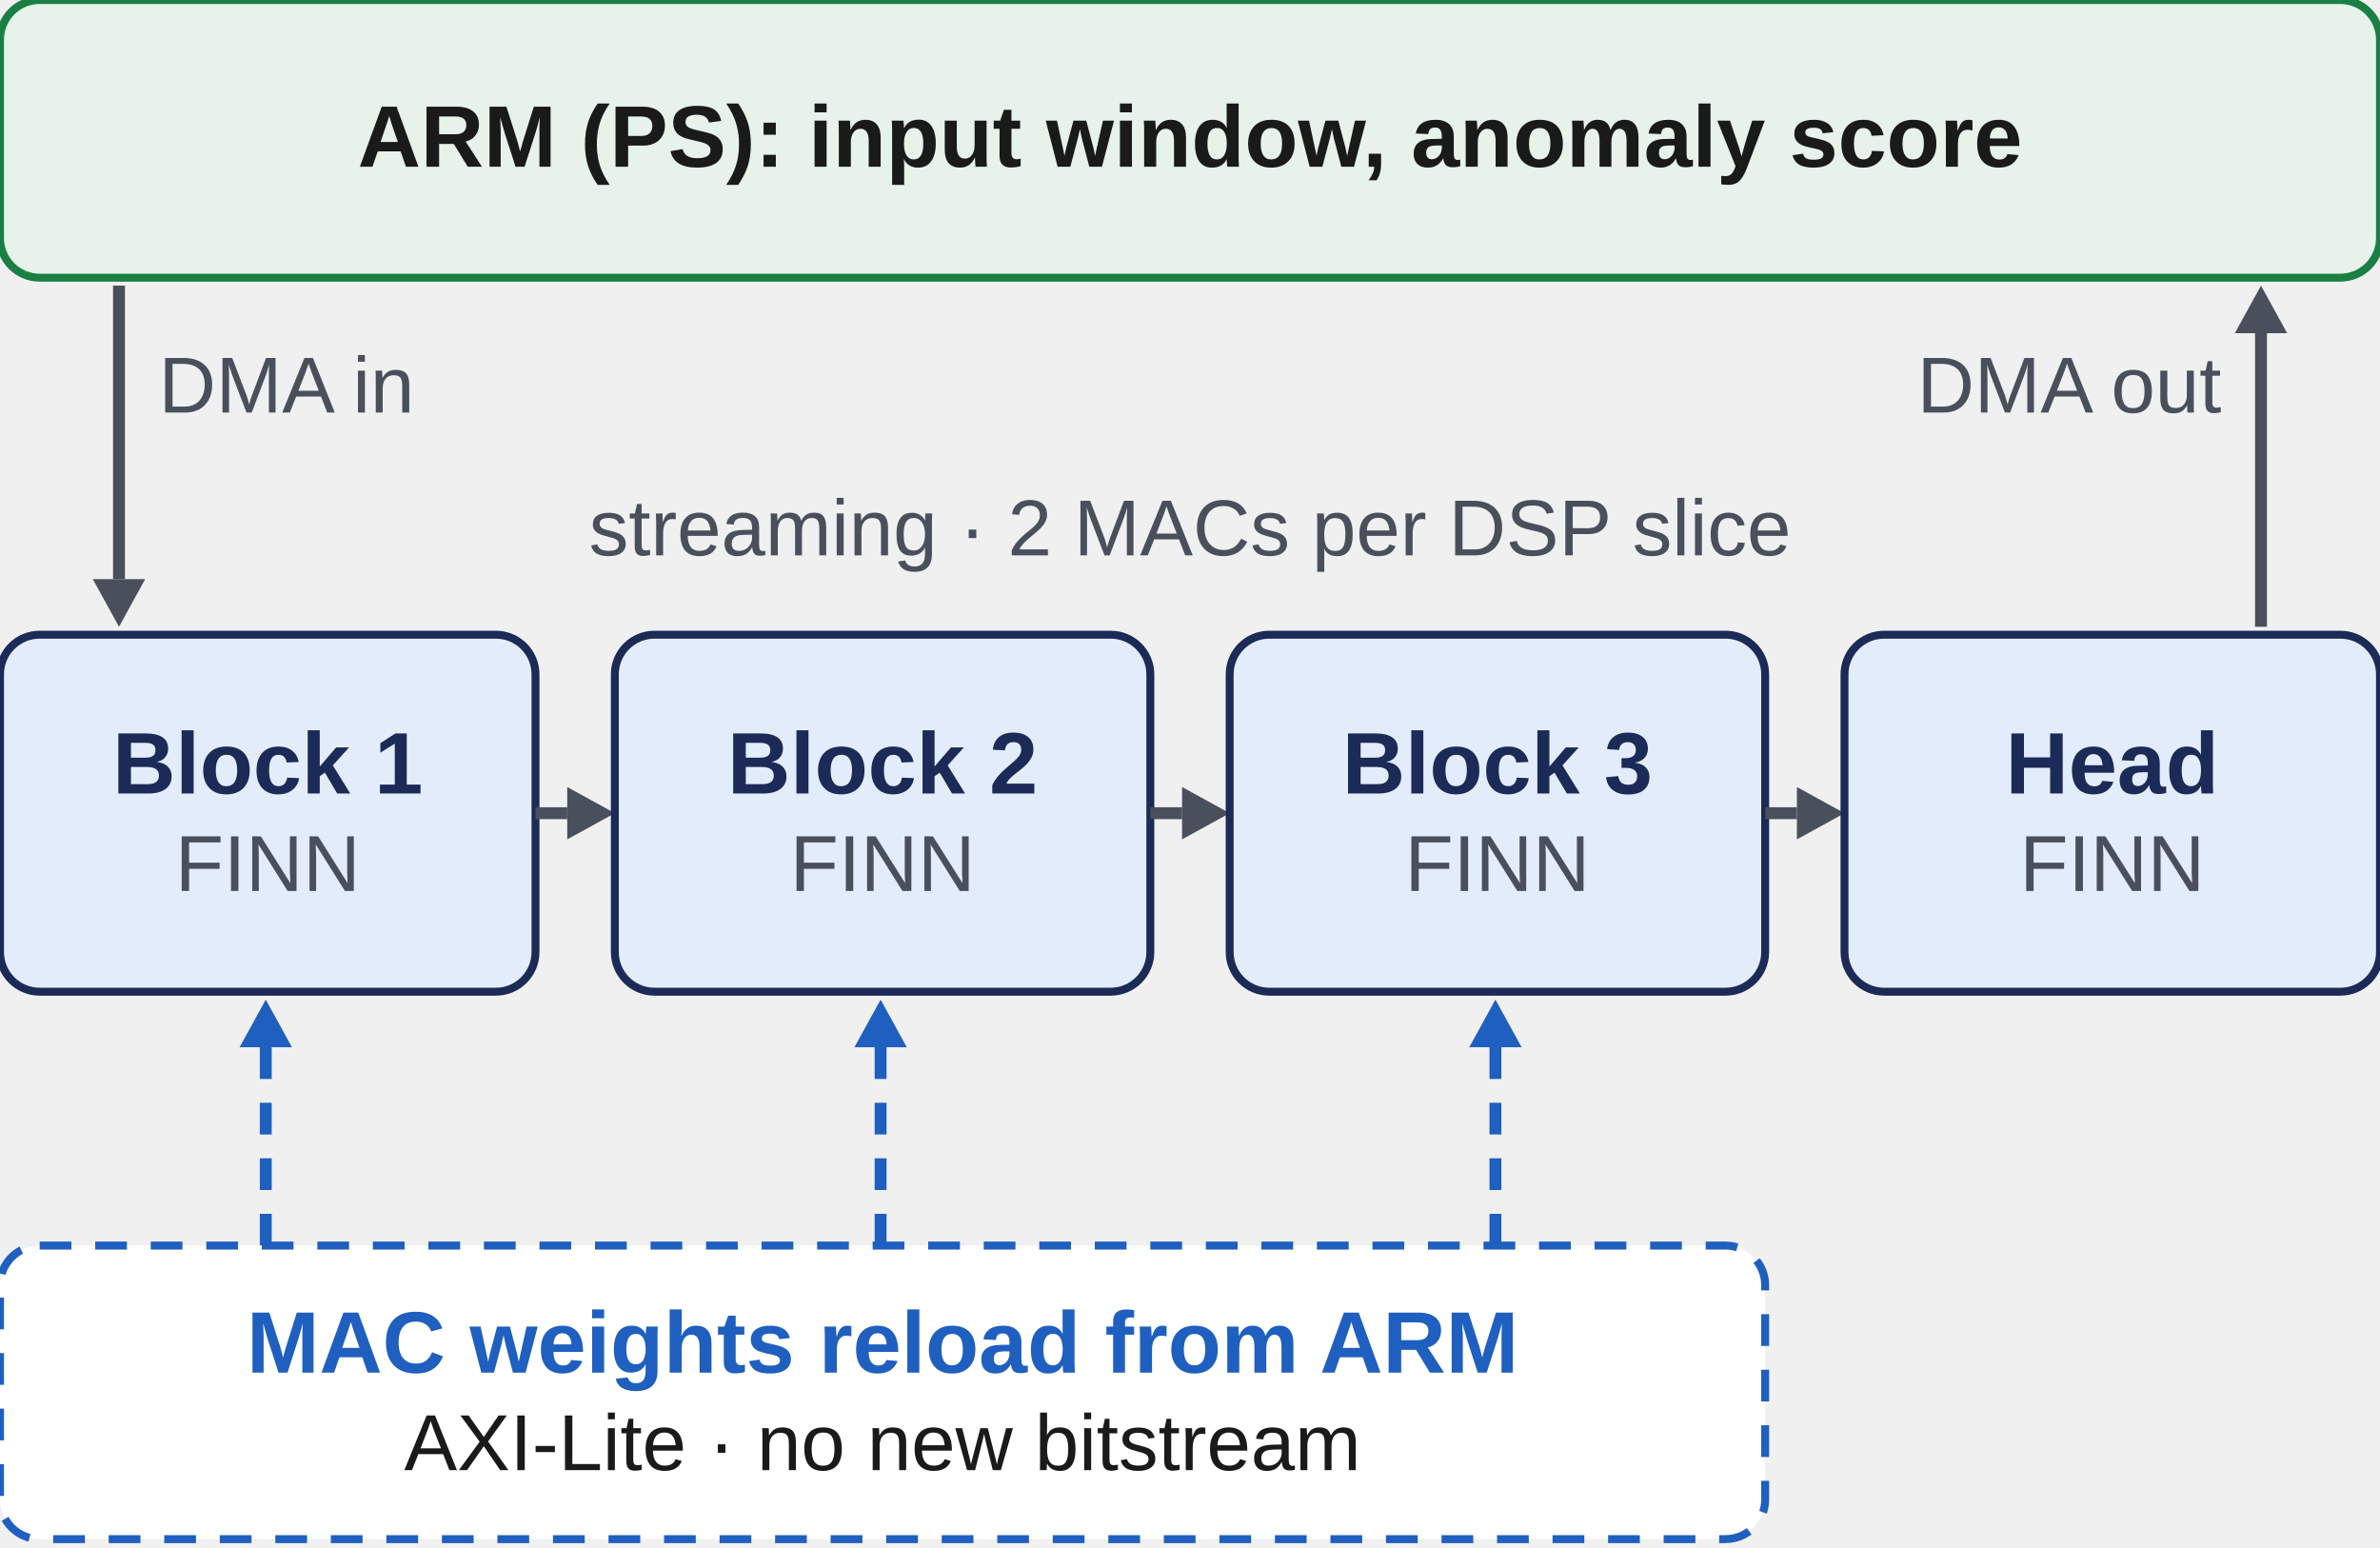
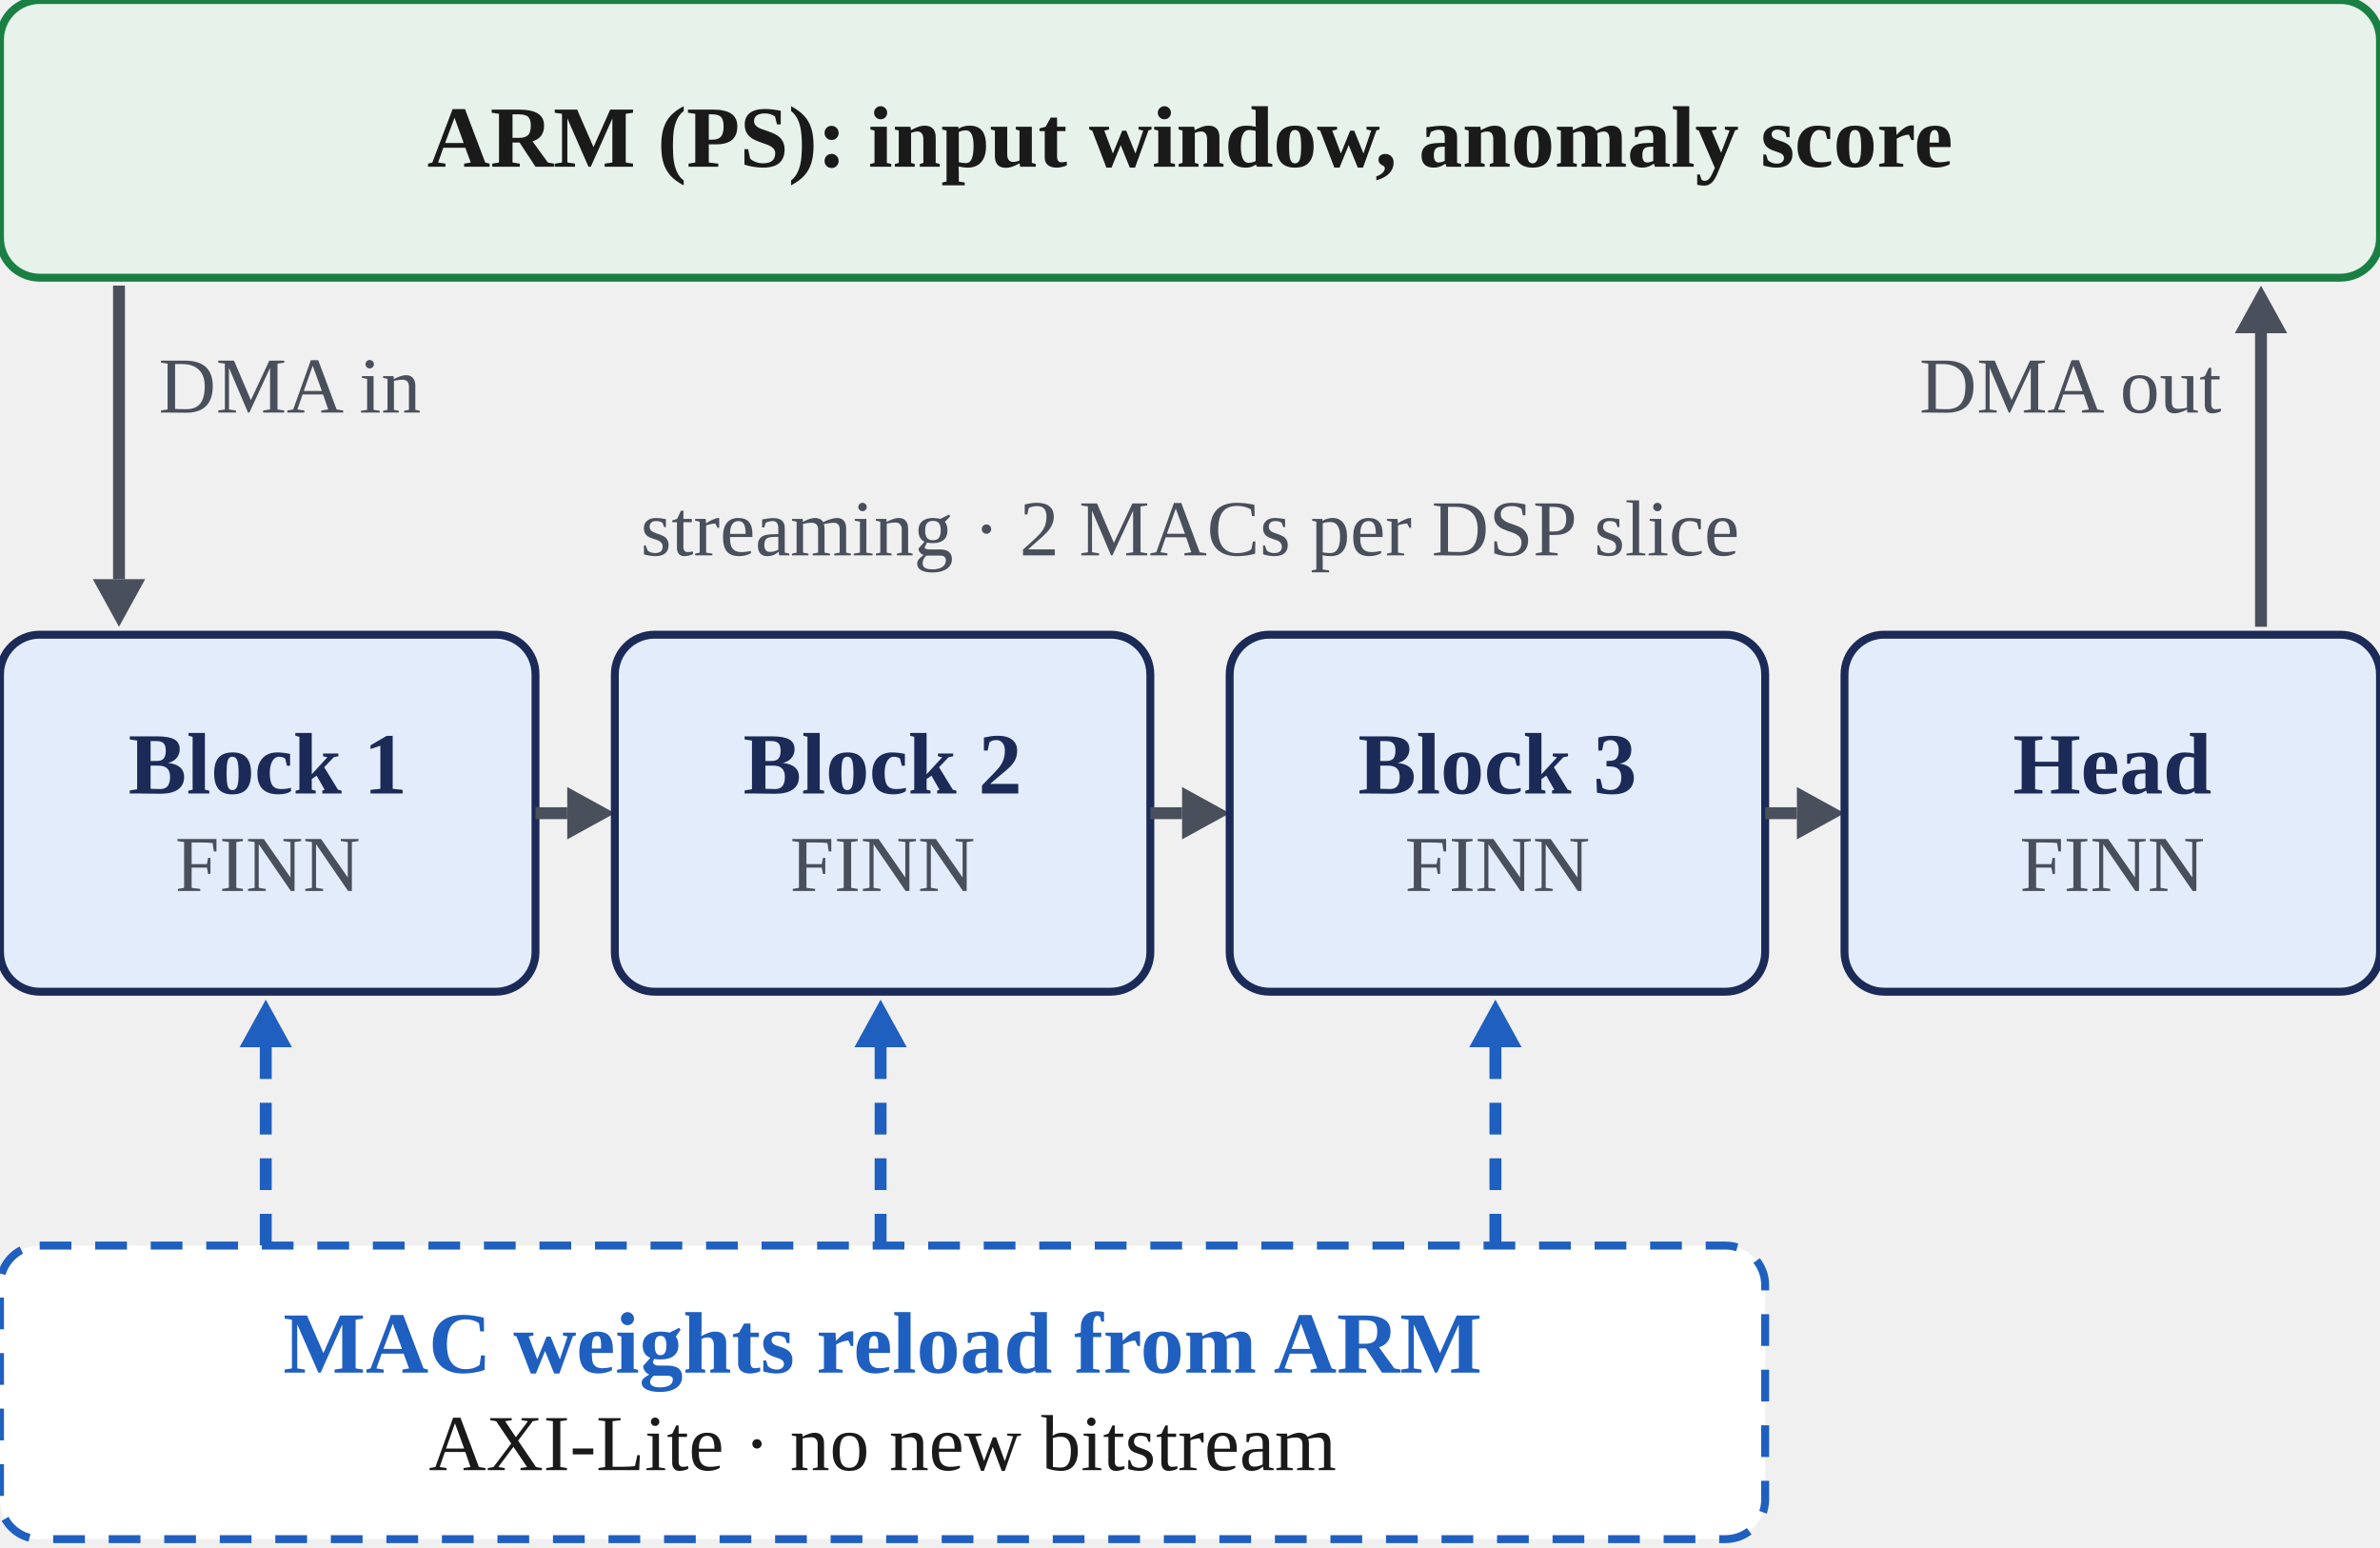
<svg xmlns="http://www.w3.org/2000/svg" width="600" height="390" viewBox="0 0 600 390">
  <rect x="0" y="0" width="600" height="70" rx="10" fill="#e6f2ea" stroke="#1a7f43" stroke-width="2" />
-   <text x="300" y="42.04" font-family="Arial, Helvetica, sans-serif" font-size="22" font-weight="700" fill="#1a1a1a" text-anchor="middle">ARM (PS): input window, anomaly score</text>
+   <text x="300" y="42.04" font-family="Cambria, Georgia, Times New Roman, serif" font-size="22" font-weight="700" fill="#1a1a1a" text-anchor="middle">ARM (PS): input window, anomaly score</text>
  <rect x="0" y="160" width="135" height="90" rx="10" fill="#e3ecfa" stroke="#1b2a57" stroke-width="2" />
-   <text x="67.5" y="200.04" font-family="Arial, Helvetica, sans-serif" font-size="22" font-weight="700" fill="#1b2a57" text-anchor="middle">Block 1</text>
-   <text x="67.5" y="224.6" font-family="Arial, Helvetica, sans-serif" font-size="20" font-weight="400" fill="#4a4f5c" text-anchor="middle">FINN</text>
+   <text x="67.5" y="200.04" font-family="Cambria, Georgia, Times New Roman, serif" font-size="22" font-weight="700" fill="#1b2a57" text-anchor="middle">Block 1</text>
+   <text x="67.5" y="224.6" font-family="Cambria, Georgia, Times New Roman, serif" font-size="20" font-weight="400" fill="#4a4f5c" text-anchor="middle">FINN</text>
  <line x1="135" y1="205" x2="143" y2="205" stroke="#4a4f5c" stroke-width="3" />
  <polygon points="155,205 143.0,198.4 143.0,211.6" fill="#4a4f5c" />
  <rect x="155" y="160" width="135" height="90" rx="10" fill="#e3ecfa" stroke="#1b2a57" stroke-width="2" />
-   <text x="222.5" y="200.04" font-family="Arial, Helvetica, sans-serif" font-size="22" font-weight="700" fill="#1b2a57" text-anchor="middle">Block 2</text>
-   <text x="222.5" y="224.6" font-family="Arial, Helvetica, sans-serif" font-size="20" font-weight="400" fill="#4a4f5c" text-anchor="middle">FINN</text>
+   <text x="222.5" y="200.04" font-family="Cambria, Georgia, Times New Roman, serif" font-size="22" font-weight="700" fill="#1b2a57" text-anchor="middle">Block 2</text>
+   <text x="222.5" y="224.6" font-family="Cambria, Georgia, Times New Roman, serif" font-size="20" font-weight="400" fill="#4a4f5c" text-anchor="middle">FINN</text>
  <line x1="290" y1="205" x2="298" y2="205" stroke="#4a4f5c" stroke-width="3" />
  <polygon points="310,205 298.0,198.4 298.0,211.6" fill="#4a4f5c" />
  <rect x="310" y="160" width="135" height="90" rx="10" fill="#e3ecfa" stroke="#1b2a57" stroke-width="2" />
-   <text x="377.5" y="200.04" font-family="Arial, Helvetica, sans-serif" font-size="22" font-weight="700" fill="#1b2a57" text-anchor="middle">Block 3</text>
-   <text x="377.5" y="224.6" font-family="Arial, Helvetica, sans-serif" font-size="20" font-weight="400" fill="#4a4f5c" text-anchor="middle">FINN</text>
+   <text x="377.5" y="200.04" font-family="Cambria, Georgia, Times New Roman, serif" font-size="22" font-weight="700" fill="#1b2a57" text-anchor="middle">Block 3</text>
+   <text x="377.5" y="224.6" font-family="Cambria, Georgia, Times New Roman, serif" font-size="20" font-weight="400" fill="#4a4f5c" text-anchor="middle">FINN</text>
  <line x1="445" y1="205" x2="453" y2="205" stroke="#4a4f5c" stroke-width="3" />
  <polygon points="465,205 453.0,198.4 453.0,211.6" fill="#4a4f5c" />
  <rect x="465" y="160" width="135" height="90" rx="10" fill="#e3ecfa" stroke="#1b2a57" stroke-width="2" />
-   <text x="532.5" y="200.04" font-family="Arial, Helvetica, sans-serif" font-size="22" font-weight="700" fill="#1b2a57" text-anchor="middle">Head</text>
-   <text x="532.5" y="224.6" font-family="Arial, Helvetica, sans-serif" font-size="20" font-weight="400" fill="#4a4f5c" text-anchor="middle">FINN</text>
+   <text x="532.5" y="200.04" font-family="Cambria, Georgia, Times New Roman, serif" font-size="22" font-weight="700" fill="#1b2a57" text-anchor="middle">Head</text>
+   <text x="532.5" y="224.6" font-family="Cambria, Georgia, Times New Roman, serif" font-size="20" font-weight="400" fill="#4a4f5c" text-anchor="middle">FINN</text>
  <line x1="30" y1="72" x2="30" y2="146" stroke="#4a4f5c" stroke-width="3" />
  <polygon points="30,158 36.6,146.0 23.4,146.0" fill="#4a4f5c" />
  <line x1="570" y1="158" x2="570" y2="84" stroke="#4a4f5c" stroke-width="3" />
  <polygon points="570,72 563.4,84.0 576.6,84.0" fill="#4a4f5c" />
-   <text x="40" y="104" font-family="Arial, Helvetica, sans-serif" font-size="20" font-weight="400" fill="#4a4f5c" text-anchor="start">DMA in</text>
-   <text x="560" y="104" font-family="Arial, Helvetica, sans-serif" font-size="20" font-weight="400" fill="#4a4f5c" text-anchor="end">DMA out</text>
-   <text x="300" y="140" font-family="Arial, Helvetica, sans-serif" font-size="20" font-weight="400" fill="#4a4f5c" text-anchor="middle">streaming · 2 MACs per DSP slice</text>
+   <text x="40" y="104" font-family="Cambria, Georgia, Times New Roman, serif" font-size="20" font-weight="400" fill="#4a4f5c" text-anchor="start">DMA in</text>
+   <text x="560" y="104" font-family="Cambria, Georgia, Times New Roman, serif" font-size="20" font-weight="400" fill="#4a4f5c" text-anchor="end">DMA out</text>
+   <text x="300" y="140" font-family="Cambria, Georgia, Times New Roman, serif" font-size="20" font-weight="400" fill="#4a4f5c" text-anchor="middle">streaming · 2 MACs per DSP slice</text>
  <line x1="67" y1="314" x2="67" y2="264" stroke="#1f5fbf" stroke-width="3" stroke-dasharray="8 6" />
  <polygon points="67,252 60.4,264.0 73.6,264.0" fill="#1f5fbf" />
  <line x1="222" y1="314" x2="222" y2="264" stroke="#1f5fbf" stroke-width="3" stroke-dasharray="8 6" />
  <polygon points="222,252 215.4,264.0 228.6,264.0" fill="#1f5fbf" />
  <line x1="377" y1="314" x2="377" y2="264" stroke="#1f5fbf" stroke-width="3" stroke-dasharray="8 6" />
  <polygon points="377,252 370.4,264.0 383.6,264.0" fill="#1f5fbf" />
  <rect x="0" y="314" width="445" height="74" rx="10" fill="#ffffff" stroke="#1f5fbf" stroke-width="2" stroke-dasharray="8 6" />
-   <text x="222.5" y="346.04" font-family="Arial, Helvetica, sans-serif" font-size="22" font-weight="700" fill="#1f5fbf" text-anchor="middle">MAC weights reload from ARM</text>
-   <text x="222.5" y="370.6" font-family="Arial, Helvetica, sans-serif" font-size="20" font-weight="400" fill="#1a1a1a" text-anchor="middle">AXI-Lite · no new bitstream</text>
+   <text x="222.5" y="346.04" font-family="Cambria, Georgia, Times New Roman, serif" font-size="22" font-weight="700" fill="#1f5fbf" text-anchor="middle">MAC weights reload from ARM</text>
+   <text x="222.5" y="370.6" font-family="Cambria, Georgia, Times New Roman, serif" font-size="20" font-weight="400" fill="#1a1a1a" text-anchor="middle">AXI-Lite · no new bitstream</text>
</svg>
